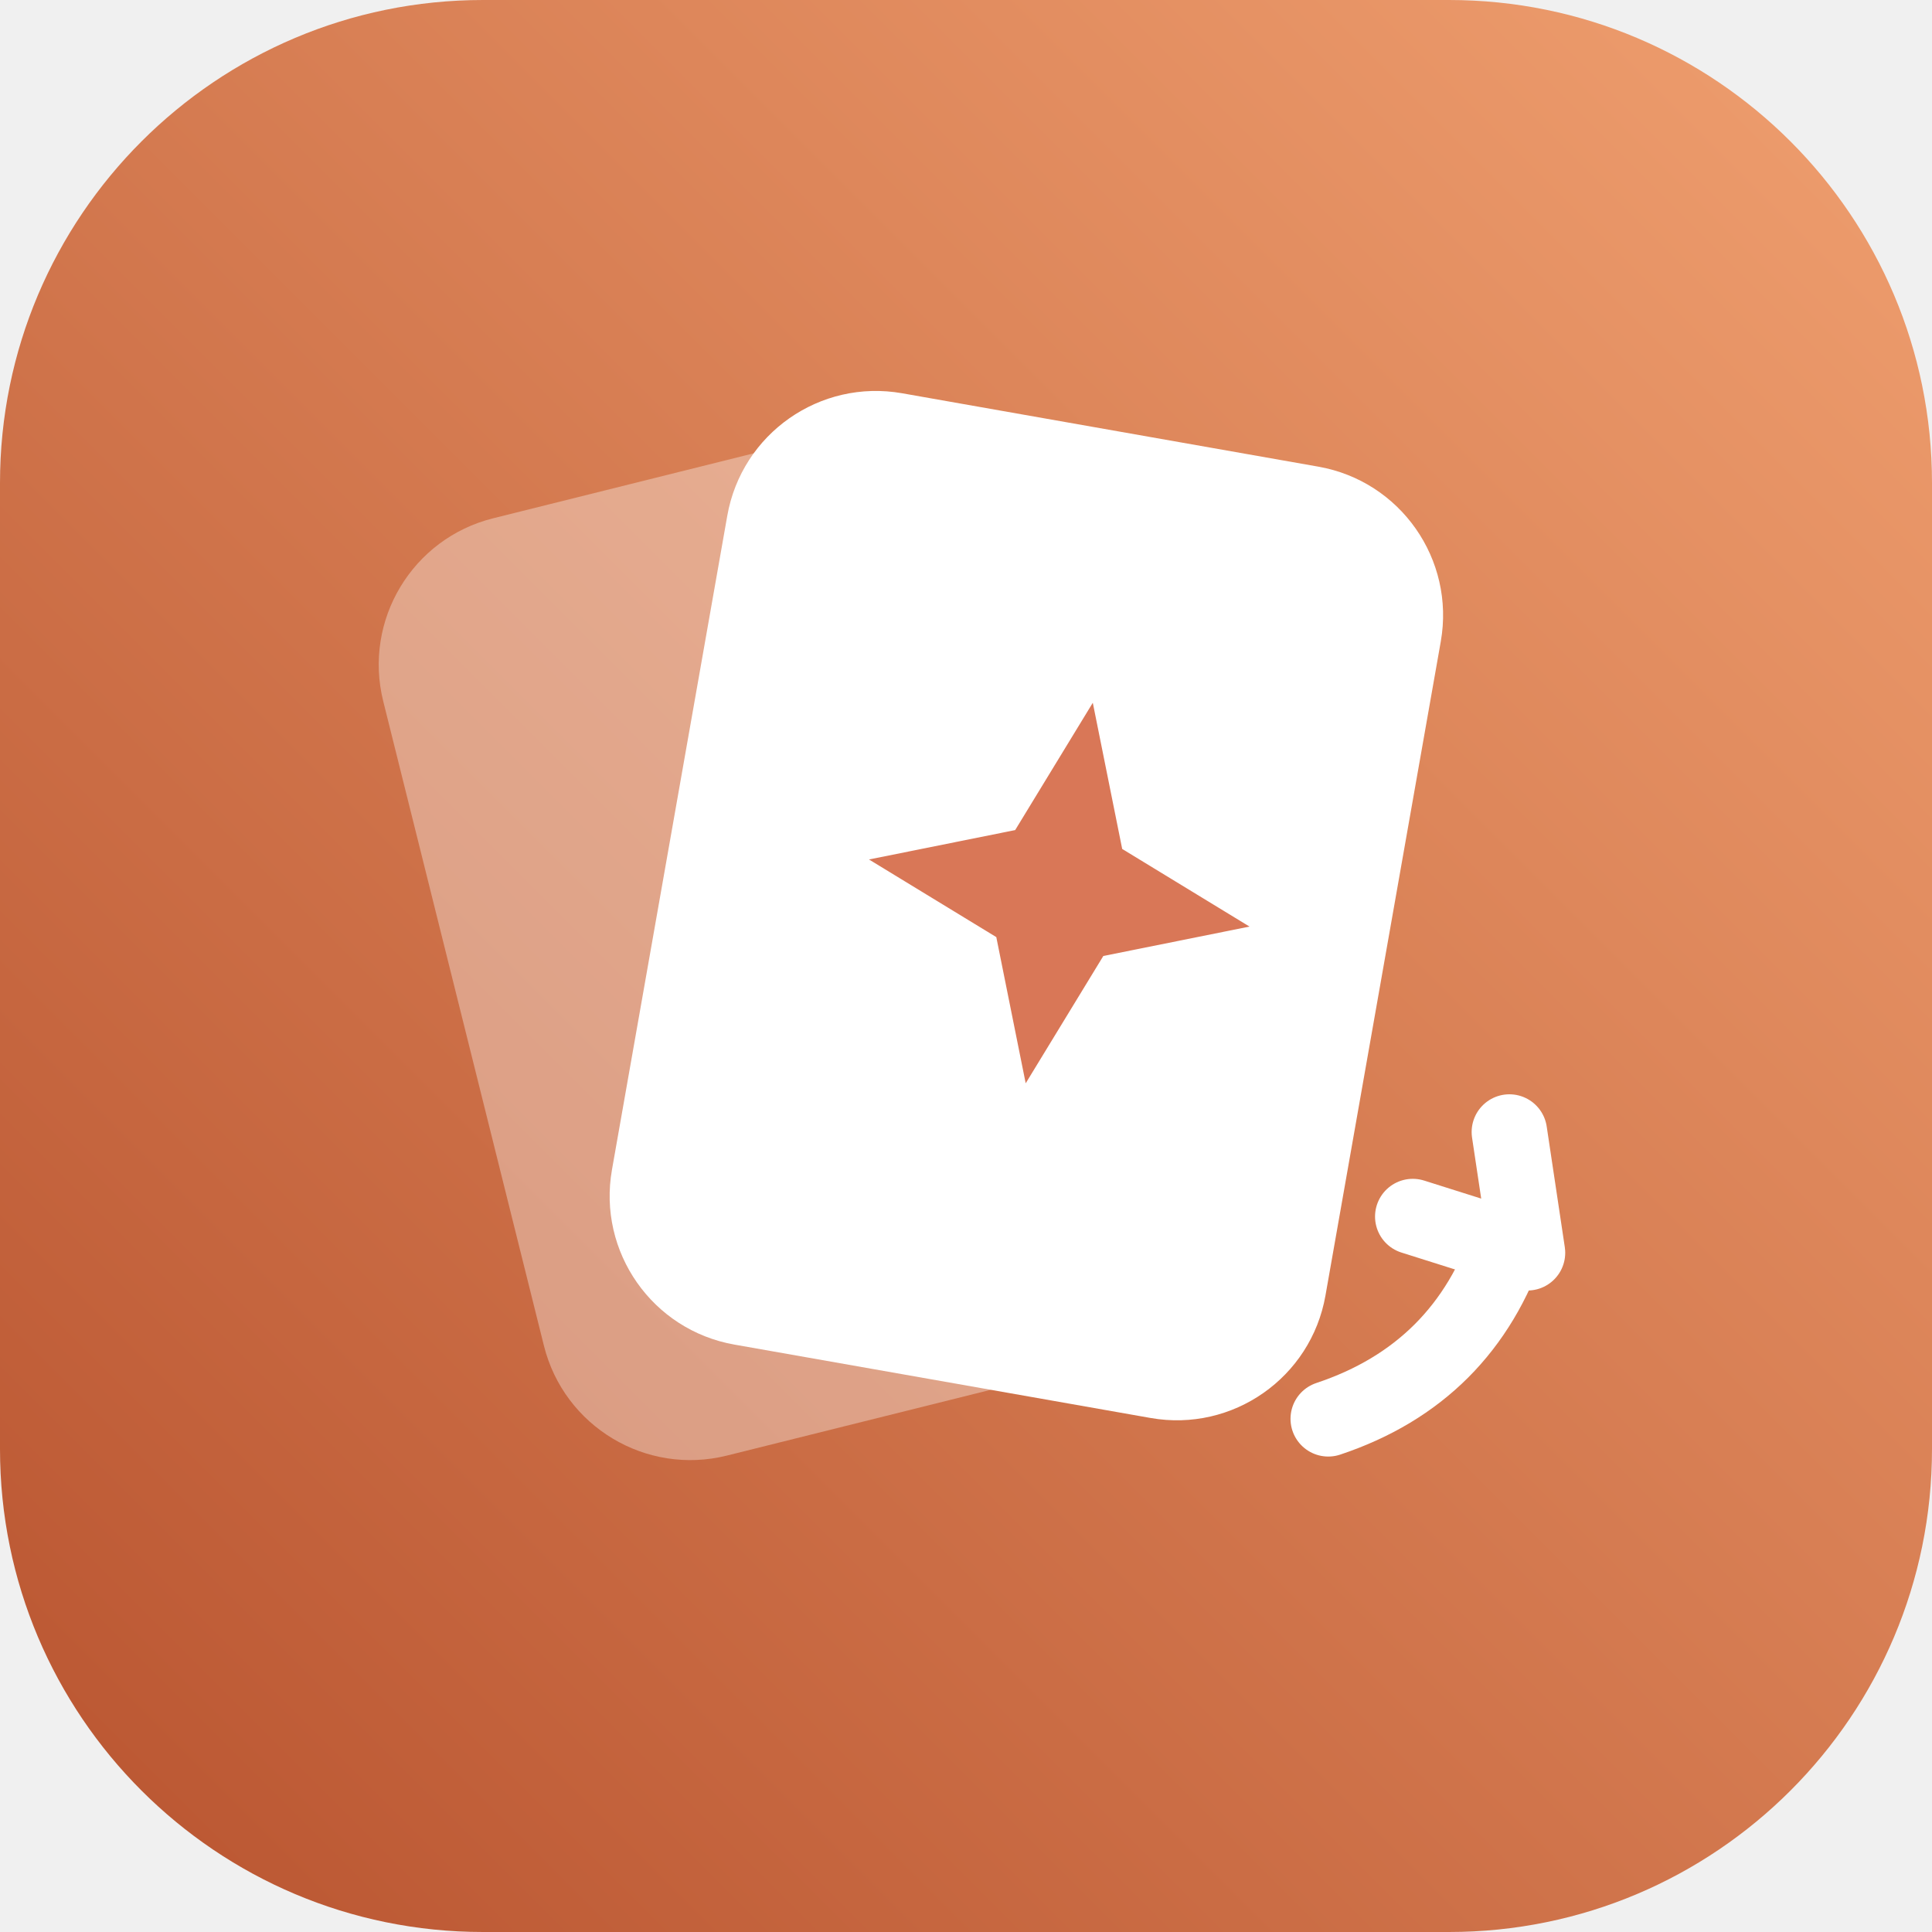
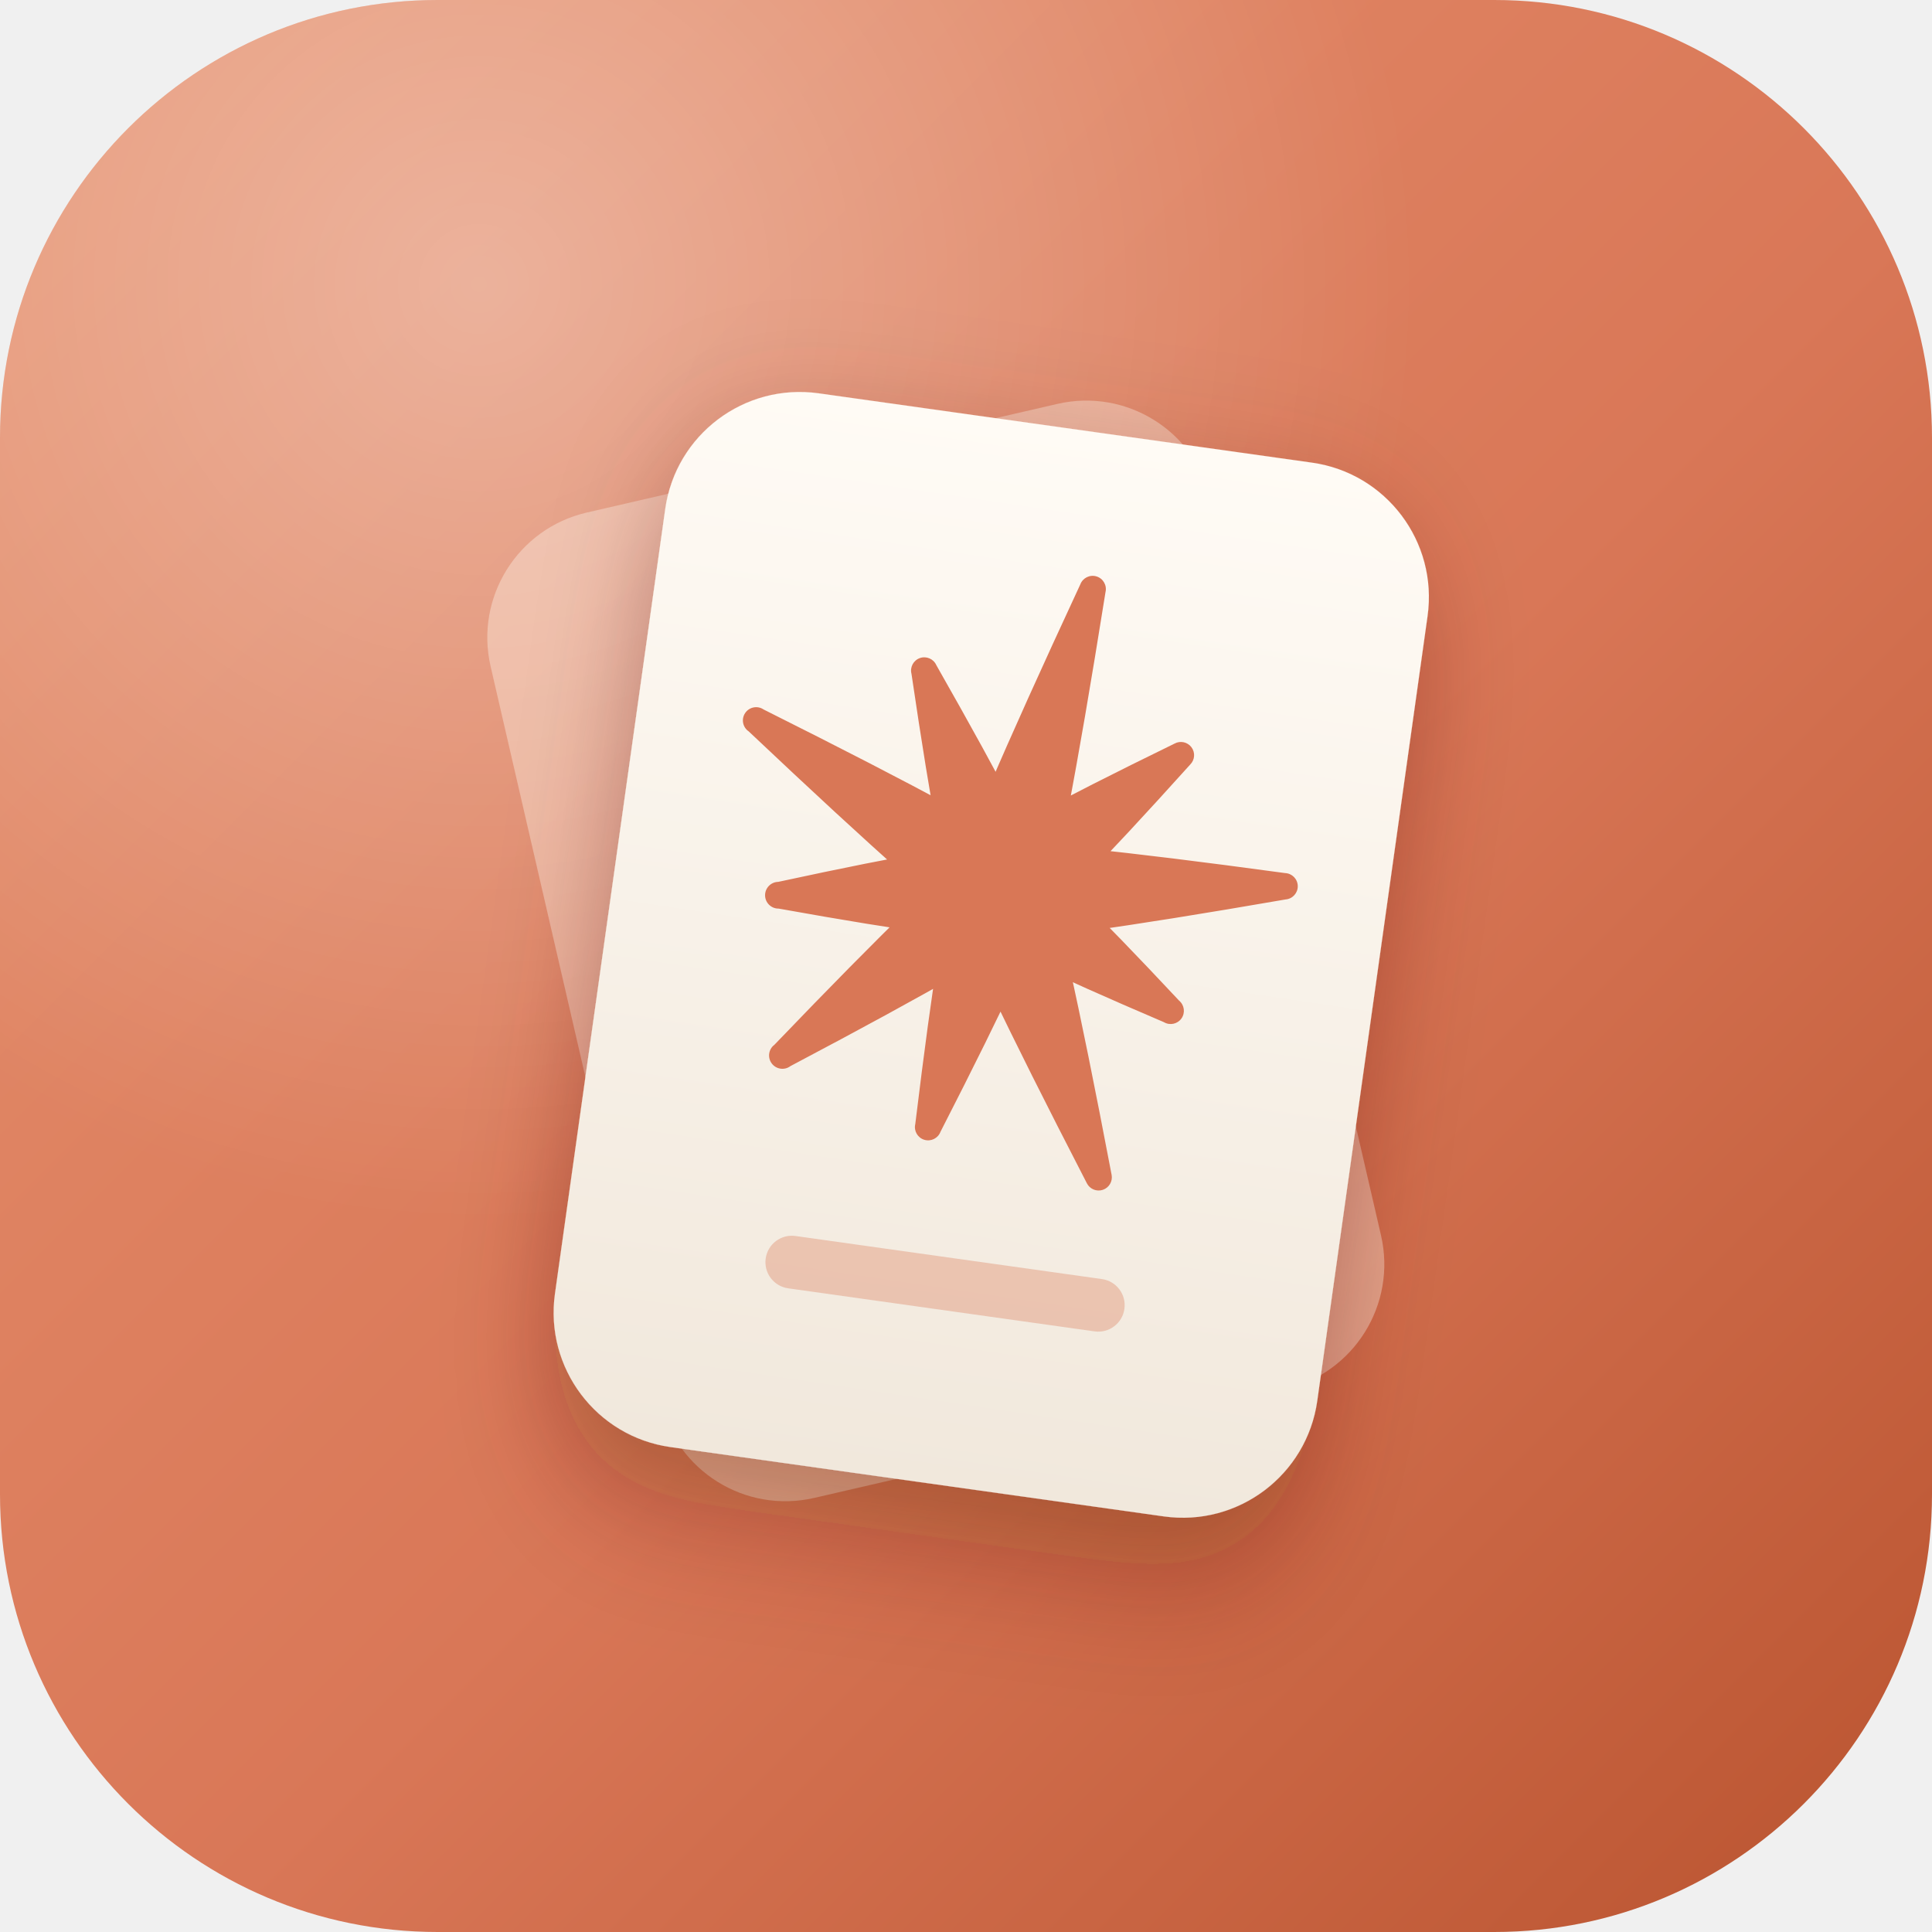
- <svg xmlns="http://www.w3.org/2000/svg" viewBox="0 0 64 64">
+ <svg xmlns="http://www.w3.org/2000/svg" viewBox="0 0 512 512">
  <defs>
-     <linearGradient id="g" x1="0" y1="1" x2="1" y2="0">
-       <stop offset="0" stop-color="#B8532F" />
-       <stop offset="1" stop-color="#F0A070" />
+     <linearGradient id="bg" x1="0" y1="0" x2="1" y2="1">
+       <stop offset="0" stop-color="#E6926F" />
+       <stop offset=".55" stop-color="#D97757" />
+       <stop offset="1" stop-color="#B9532F" />
    </linearGradient>
+     <radialGradient id="sh" cx=".25" cy=".15" r=".8">
+       <stop offset="0" stop-color="#fff" stop-opacity=".35" />
+       <stop offset=".6" stop-color="#fff" stop-opacity="0" />
+     </radialGradient>
+     <linearGradient id="card" x1="0" y1="0" x2="0" y2="1">
+       <stop offset="0" stop-color="#FFFBF5" />
+       <stop offset="1" stop-color="#F1E8DC" />
+     </linearGradient>
+     <filter id="ds" x="-30%" y="-30%" width="160%" height="160%">
+       <feDropShadow dx="0" dy="14" stdDeviation="16" flood-color="#5a2410" flood-opacity=".35" />
+     </filter>
  </defs>
-   <rect width="64" height="64" rx="16" fill="url(#g)" />
-   <rect x="15" y="15" width="24" height="32" rx="5" fill="#fff" opacity=".35" transform="rotate(-14 27 31)" />
-   <rect x="22" y="14" width="24" height="32" rx="5" fill="#fff" transform="rotate(10 34 30)" />
-   <path d="M35 23l1.8 4.6 4.6 1.8-4.6 1.8L35 35.8l-1.8-4.6-4.6-1.8 4.6-1.8z" fill="#D97757" transform="rotate(10 34 30)" />
-   <path d="M44 47c3-1 5-3 6-6" fill="none" stroke="#fff" stroke-width="2.5" stroke-linecap="round" />
-   <path d="M50 37.5l.6 4-3.8-1.2" fill="none" stroke="#fff" stroke-width="2.5" stroke-linecap="round" stroke-linejoin="round" />
+   <rect width="512" height="512" rx="116" fill="url(#bg)" />
+   <rect width="512" height="512" rx="116" fill="url(#sh)" />
+   <g transform="translate(256 256) scale(1.0) translate(-256 -256)">
+     <rect x="150" y="118" width="196" height="268" rx="34" fill="#FFF6EC" opacity=".38" transform="rotate(-13 248 252)" />
+     <g filter="url(#ds)" transform="rotate(8 262 258)">
+       <rect x="160" y="112" width="204" height="282" rx="36" fill="url(#card)" />
+       <path d="M274.3,238.0 Q277.2,228.2 278.6,153.6 A3.5,3.5 0 0 0 271.7,152.5 Q250.0,223.9 249.7,234.0Z M270.8,244.8 Q276.9,240.6 307.2,195.7 A3.5,3.5 0 0 0 302.3,190.8 Q257.4,221.1 253.2,227.2Z M264.0,248.3 Q273.1,248.2 337.2,227.6 A3.5,3.5 0 0 0 336.1,220.7 Q268.8,221.0 260.0,223.7Z M256.3,247.1 Q261.7,251.3 309.8,264.3 A3.5,3.5 0 0 0 313.0,258.1 Q274.2,226.8 267.7,224.9Z M250.9,241.7 Q254.1,250.9 295.5,309.4 A3.5,3.5 0 0 0 301.7,306.3 Q278.6,238.4 273.1,230.3Z M249.7,234.0 Q247.2,241.6 248.3,300.2 A3.5,3.5 0 0 0 255.2,301.3 Q274.4,245.9 274.3,238.0Z M253.2,227.2 Q246.1,232.4 208.4,284.6 A3.5,3.5 0 0 0 213.4,289.6 Q265.6,251.9 270.8,244.8Z M260.0,223.7 Q252.9,223.5 203.4,241.7 A3.5,3.5 0 0 0 204.5,248.7 Q257.2,250.7 264.0,248.3Z M267.7,224.9 Q259.8,219.4 193.2,197.0 A3.5,3.5 0 0 0 190.1,203.3 Q247.3,243.9 256.3,247.1Z M273.1,230.3 Q270.9,223.1 236.9,179.0 A3.5,3.5 0 0 0 230.7,182.2 Q246.4,235.6 250.9,241.7Z" fill="#D97757" />
+       <circle cx="262" cy="236" r="14.4" fill="#D97757" />
+       <rect x="214" y="334" width="96" height="14" rx="7" fill="#D97757" opacity=".35" />
+     </g>
+   </g>
</svg>
